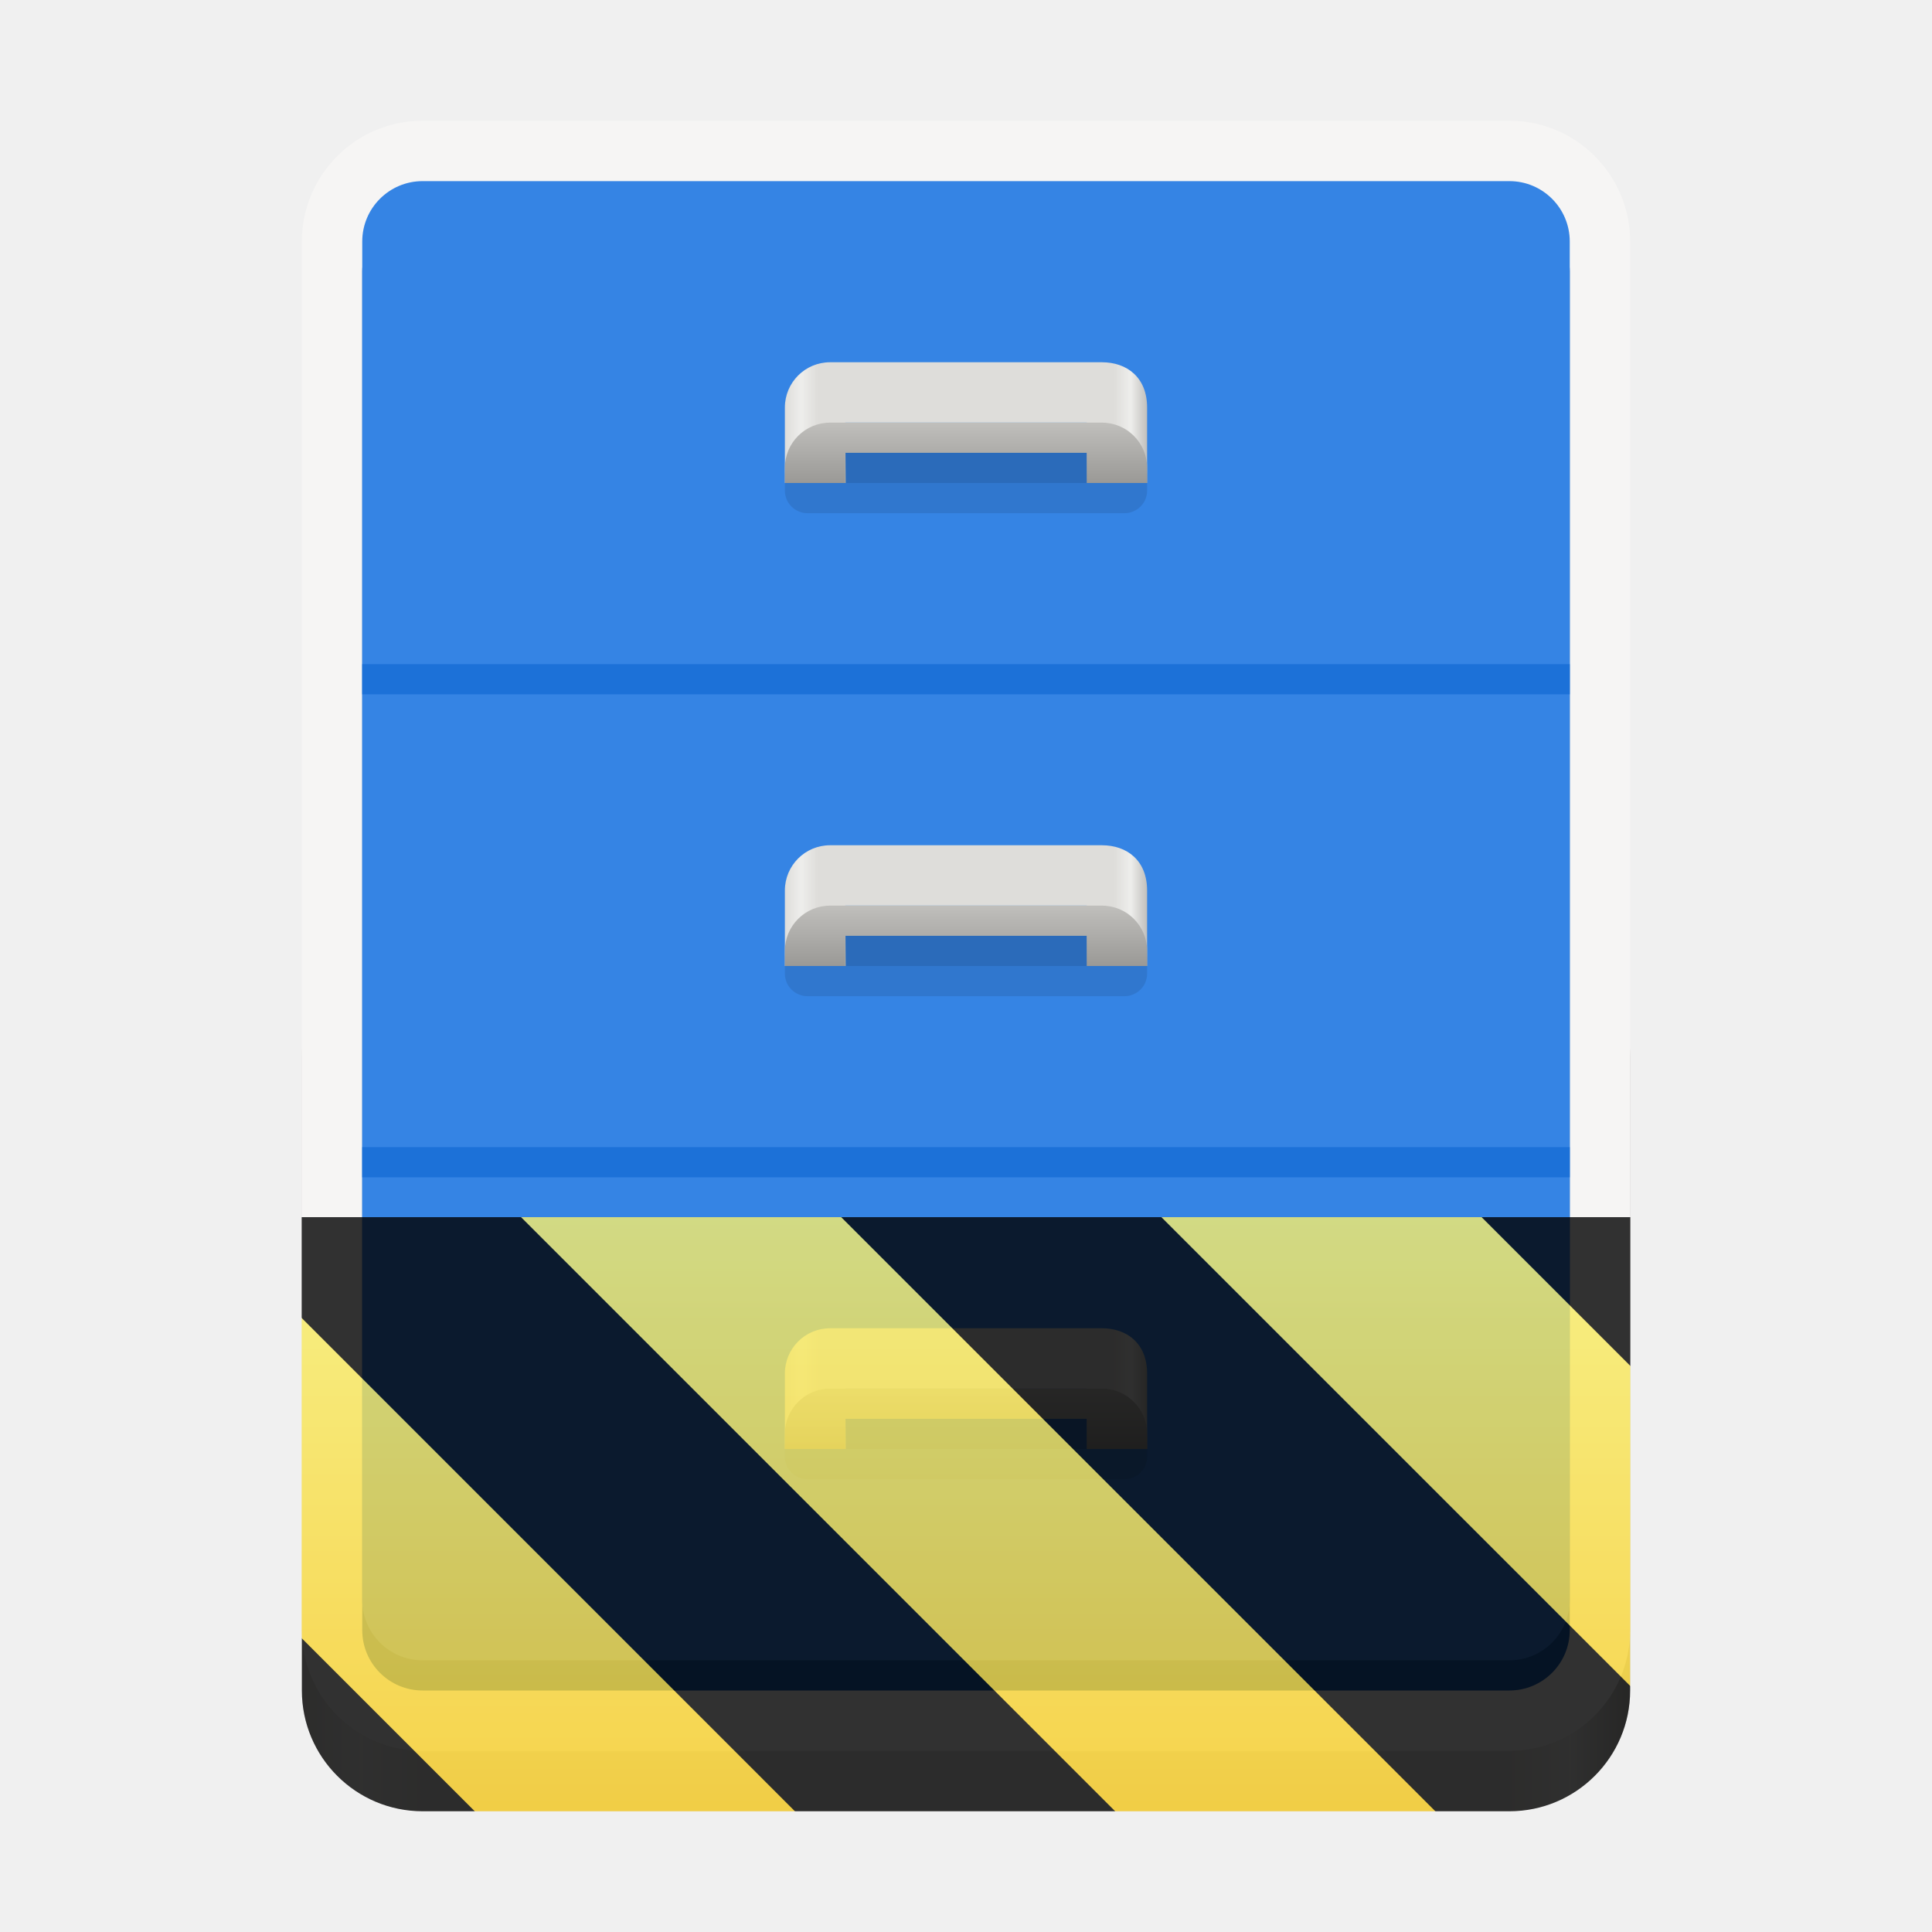
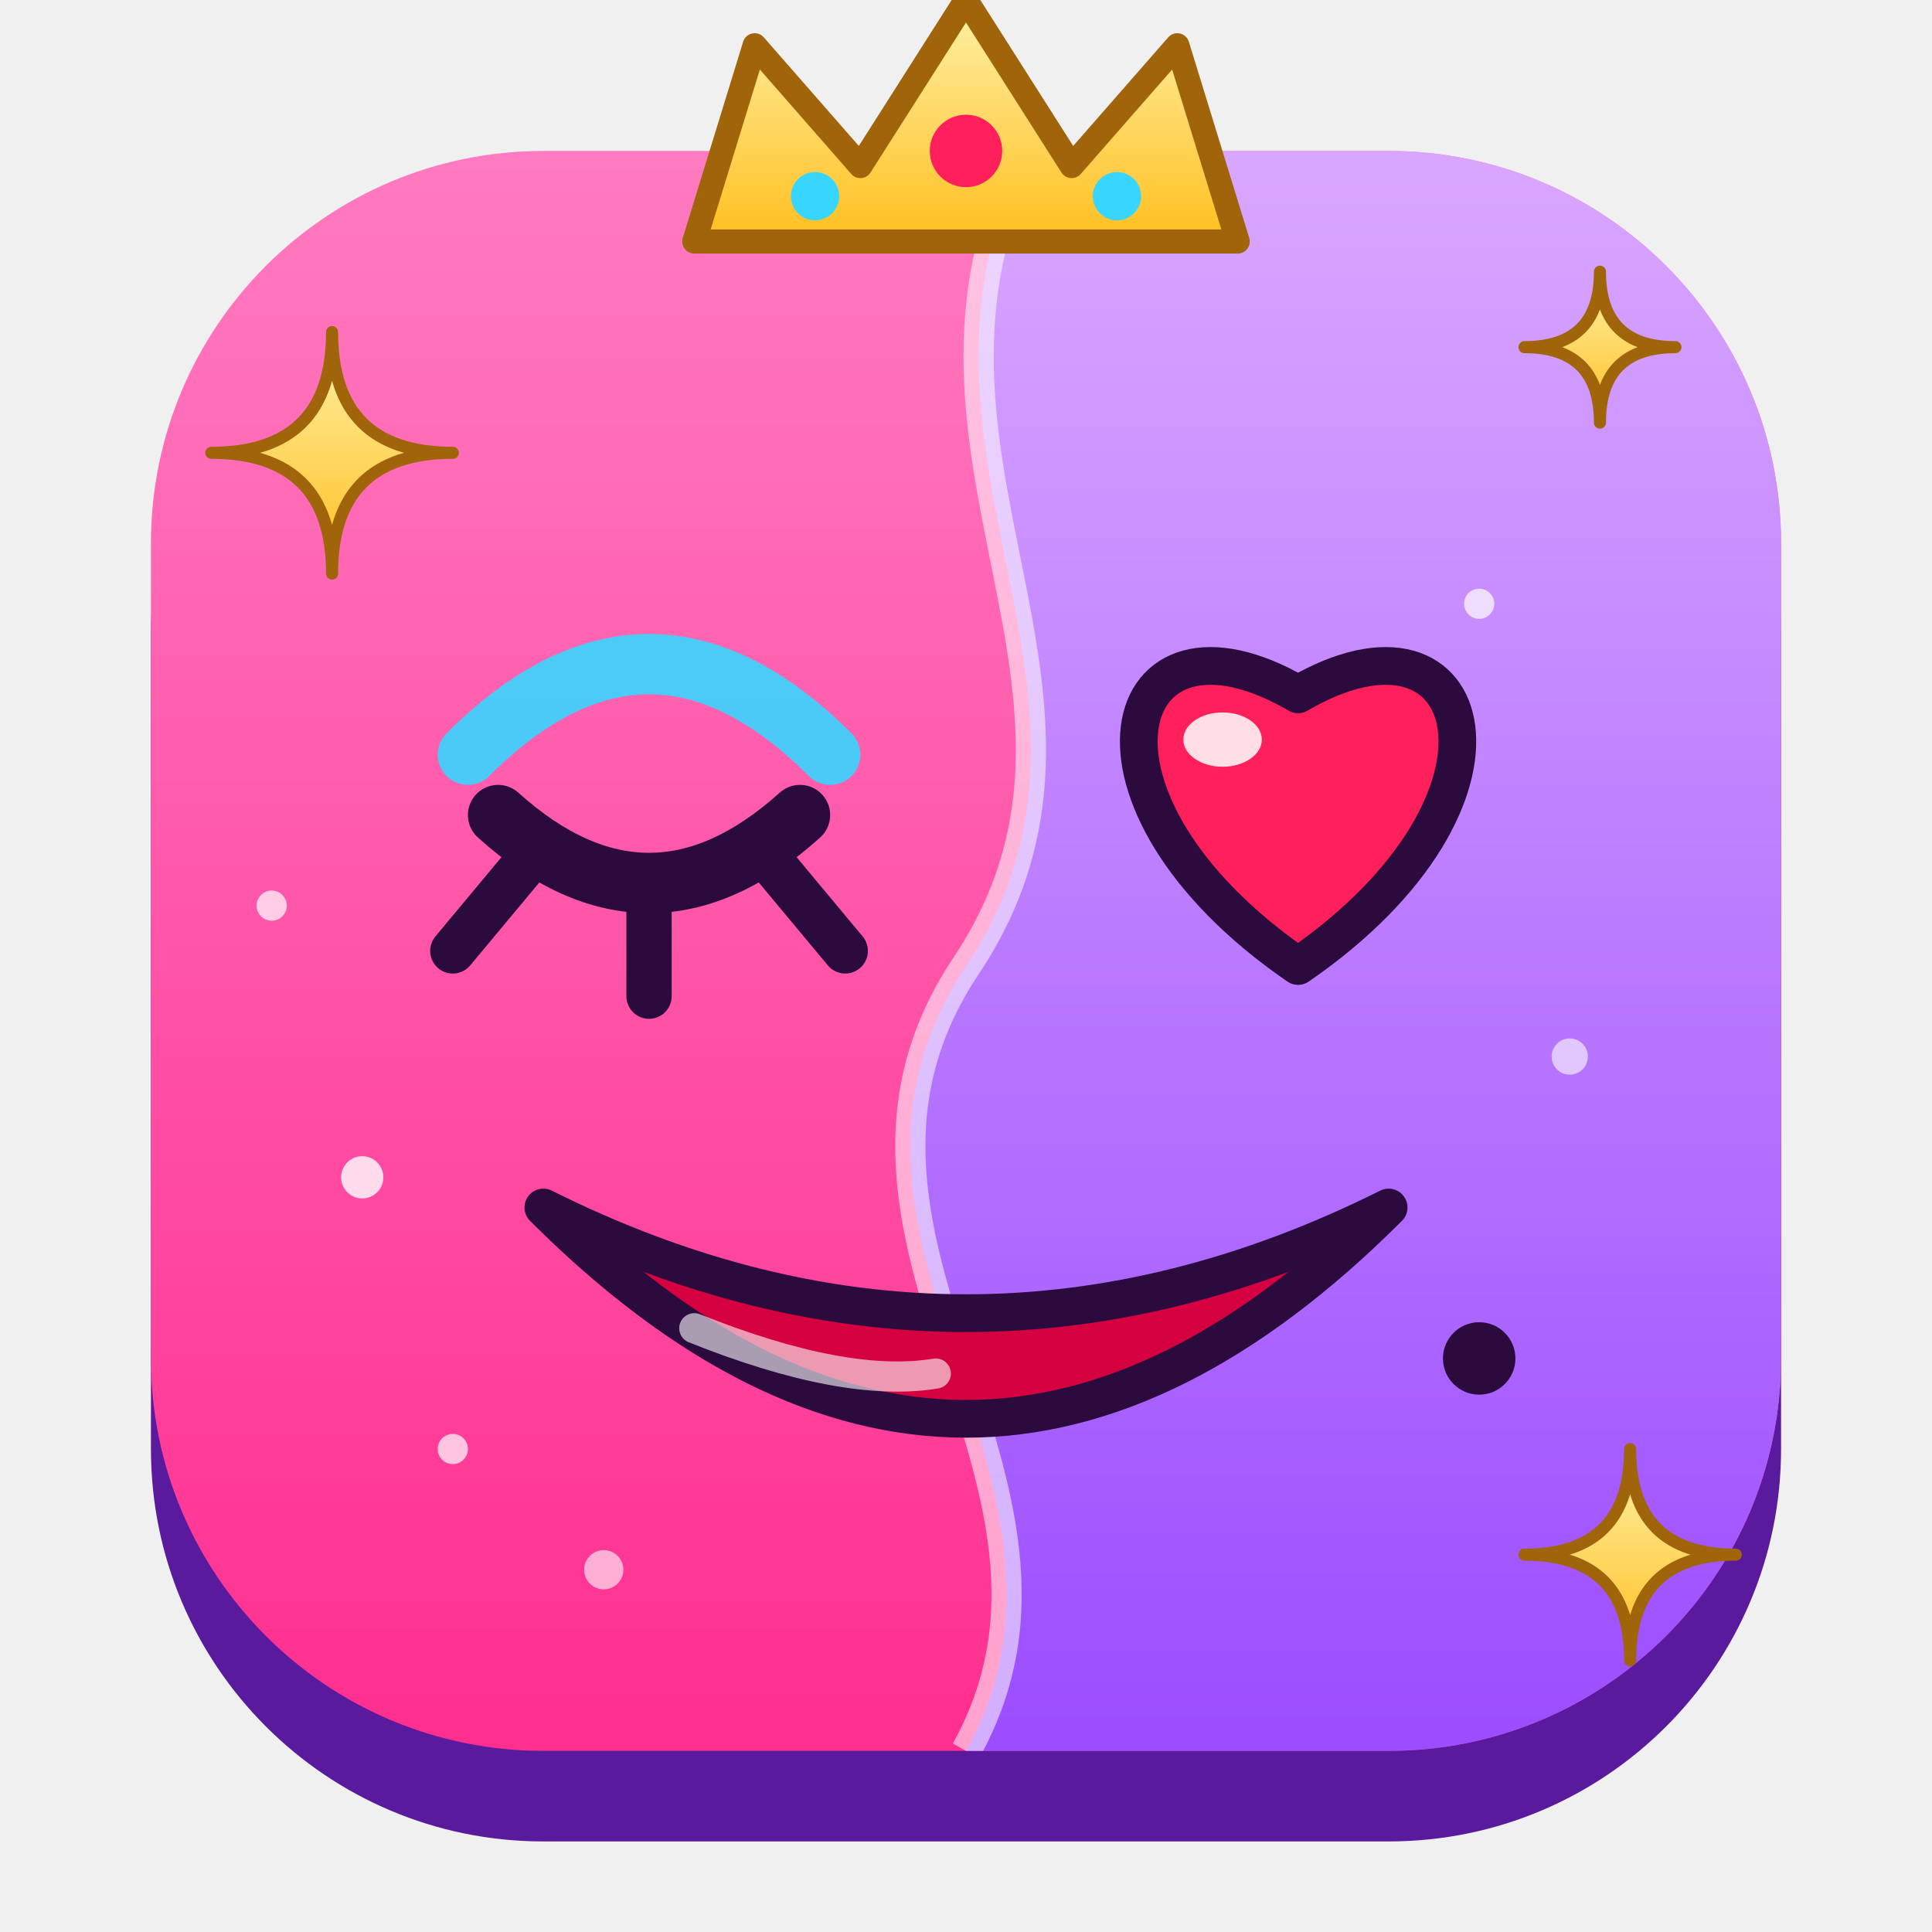
- <svg xmlns="http://www.w3.org/2000/svg" xmlns:xlink="http://www.w3.org/1999/xlink" width="128" height="128">
+ <svg xmlns="http://www.w3.org/2000/svg" width="128" height="128" viewBox="0 0 128 128">
  <defs>
-     <clipPath id="g">
-       <path d="M0 0h192v152H0z" />
+     <linearGradient id="left" x1="0" y1="0" x2="0" y2="1">
+       <stop offset="0" stop-color="#ff7ac0" />
+       <stop offset="1" stop-color="#ff2f8f" />
+     </linearGradient>
+     <linearGradient id="right" x1="0" y1="0" x2="0" y2="1">
+       <stop offset="0" stop-color="#d9a6ff" />
+       <stop offset="1" stop-color="#9b4dff" />
+     </linearGradient>
+     <linearGradient id="gold" x1="0" y1="0" x2="0" y2="1">
+       <stop offset="0" stop-color="#fff1a8" />
+       <stop offset="1" stop-color="#ffbf1f" />
+     </linearGradient>
+     <clipPath id="face">
+       <rect x="10" y="10" width="108" height="106" rx="26" />
    </clipPath>
-     <clipPath id="m">
-       <path d="M0 0h192v152H0z" />
-     </clipPath>
-     <clipPath id="b">
-       <path d="M0 0h192v152H0z" />
-     </clipPath>
-     <clipPath id="K">
-       <path d="M0 0h128v128H0z" />
-     </clipPath>
-     <clipPath id="l">
-       <path d="M0 0h192v152H0z" />
-     </clipPath>
-     <clipPath id="c">
-       <path d="M0 0h192v152H0z" />
-     </clipPath>
-     <clipPath id="k">
-       <path d="M0 0h192v152H0z" />
-     </clipPath>
-     <clipPath id="j">
-       <path d="M0 0h192v152H0z" />
-     </clipPath>
-     <clipPath id="d">
-       <path d="M0 0h192v152H0z" />
-     </clipPath>
-     <clipPath id="i">
-       <path d="M0 0h192v152H0z" />
-     </clipPath>
-     <clipPath id="e">
-       <path d="M0 0h192v152H0z" />
-     </clipPath>
-     <clipPath id="h">
-       <path d="M0 0h192v152H0z" />
-     </clipPath>
-     <clipPath id="f">
-       <path d="M0 0h192v152H0z" />
-     </clipPath>
-     <clipPath id="H">
-       <path d="M0 0h128v128H0z" />
-     </clipPath>
-     <clipPath id="n">
-       <path d="M0 0h128v128H0z" />
-     </clipPath>
-     <clipPath id="M">
-       <path d="M0 0h128v128H0z" />
-     </clipPath>
-     <linearGradient id="v" gradientUnits="userSpaceOnUse" x1="50" y1="238" x2="74" y2="238" gradientTransform="translate(2 -162)">
-       <stop offset="0" stop-color="#deddda" />
-       <stop offset=".045" stop-color="#eeeeec" />
-       <stop offset=".091" stop-color="#deddda" />
-       <stop offset=".909" stop-color="#deddda" />
-       <stop offset=".955" stop-color="#eeeeec" />
-       <stop offset="1" stop-color="#c0bfbc" />
-     </linearGradient>
-     <linearGradient id="aa" gradientUnits="userSpaceOnUse" x1="65" y1="204" x2="65" y2="200" gradientTransform="translate(0 -108)">
-       <stop offset="0" stop-color="#9a9996" />
-       <stop offset="1" stop-color="#c0bfbc" />
-     </linearGradient>
-     <linearGradient id="p" gradientUnits="userSpaceOnUse" x1="50" y1="238" x2="74" y2="238" gradientTransform="translate(2 -194)">
-       <stop offset="0" stop-color="#deddda" />
-       <stop offset=".045" stop-color="#eeeeec" />
-       <stop offset=".091" stop-color="#deddda" />
-       <stop offset=".909" stop-color="#deddda" />
-       <stop offset=".955" stop-color="#eeeeec" />
-       <stop offset="1" stop-color="#c0bfbc" />
-     </linearGradient>
-     <linearGradient id="Q" gradientUnits="userSpaceOnUse" x1="50" y1="238" x2="74" y2="238" gradientTransform="translate(2 -194)">
-       <stop offset="0" stop-color="#deddda" />
-       <stop offset=".045" stop-color="#eeeeec" />
-       <stop offset=".091" stop-color="#deddda" />
-       <stop offset=".909" stop-color="#deddda" />
-       <stop offset=".955" stop-color="#eeeeec" />
-       <stop offset="1" stop-color="#c0bfbc" />
-     </linearGradient>
-     <linearGradient id="Y" gradientUnits="userSpaceOnUse" x1="50" y1="238" x2="74" y2="238" gradientTransform="translate(2 -130)">
-       <stop offset="0" stop-color="#deddda" />
-       <stop offset=".045" stop-color="#eeeeec" />
-       <stop offset=".091" stop-color="#deddda" />
-       <stop offset=".909" stop-color="#deddda" />
-       <stop offset=".955" stop-color="#eeeeec" />
-       <stop offset="1" stop-color="#c0bfbc" />
-     </linearGradient>
-     <linearGradient id="s" gradientUnits="userSpaceOnUse" x1="65" y1="204" x2="65" y2="200" gradientTransform="translate(0 -172)">
-       <stop offset="0" stop-color="#9a9996" />
-       <stop offset="1" stop-color="#c0bfbc" />
-     </linearGradient>
-     <linearGradient id="W" gradientUnits="userSpaceOnUse" x1="65" y1="204" x2="65" y2="200" gradientTransform="translate(0 -140)">
-       <stop offset="0" stop-color="#9a9996" />
-       <stop offset="1" stop-color="#c0bfbc" />
-     </linearGradient>
-     <linearGradient id="o" gradientUnits="userSpaceOnUse" x1="20" y1="238" x2="108" y2="238" gradientTransform="translate(0 -172)">
-       <stop offset="0" stop-color="#deddda" />
-       <stop offset=".045" stop-color="#eeeeec" />
-       <stop offset=".091" stop-color="#deddda" />
-       <stop offset=".909" stop-color="#deddda" />
-       <stop offset=".955" stop-color="#eeeeec" />
-       <stop offset="1" stop-color="#c0bfbc" />
-     </linearGradient>
-     <linearGradient id="U" gradientUnits="userSpaceOnUse" x1="50" y1="238" x2="74" y2="238" gradientTransform="translate(2 -162)">
-       <stop offset="0" stop-color="#deddda" />
-       <stop offset=".045" stop-color="#eeeeec" />
-       <stop offset=".091" stop-color="#deddda" />
-       <stop offset=".909" stop-color="#deddda" />
-       <stop offset=".955" stop-color="#eeeeec" />
-       <stop offset="1" stop-color="#c0bfbc" />
-     </linearGradient>
-     <linearGradient id="y" gradientUnits="userSpaceOnUse" x1="65" y1="204" x2="65" y2="200" gradientTransform="translate(0 -140)">
-       <stop offset="0" stop-color="#9a9996" />
-       <stop offset="1" stop-color="#c0bfbc" />
-     </linearGradient>
-     <linearGradient id="L" gradientUnits="userSpaceOnUse" x1="300" y1="235" x2="428" y2="235" gradientTransform="matrix(0 .37 -.98462 0 295.385 -30.36)">
-       <stop offset="0" stop-color="#f9f06b" />
-       <stop offset="1" stop-color="#f5c211" />
-     </linearGradient>
-     <linearGradient id="B" gradientUnits="userSpaceOnUse" x1="50" y1="238" x2="74" y2="238" gradientTransform="translate(2 -130)">
-       <stop offset="0" stop-color="#deddda" />
-       <stop offset=".045" stop-color="#eeeeec" />
-       <stop offset=".091" stop-color="#deddda" />
-       <stop offset=".909" stop-color="#deddda" />
-       <stop offset=".955" stop-color="#eeeeec" />
-       <stop offset="1" stop-color="#c0bfbc" />
-     </linearGradient>
-     <linearGradient id="S" gradientUnits="userSpaceOnUse" x1="65" y1="204" x2="65" y2="200" gradientTransform="translate(0 -172)">
-       <stop offset="0" stop-color="#9a9996" />
-       <stop offset="1" stop-color="#c0bfbc" />
-     </linearGradient>
-     <linearGradient id="E" gradientUnits="userSpaceOnUse" x1="65" y1="204" x2="65" y2="200" gradientTransform="translate(0 -108)">
-       <stop offset="0" stop-color="#9a9996" />
-       <stop offset="1" stop-color="#c0bfbc" />
-     </linearGradient>
-     <linearGradient id="P" gradientUnits="userSpaceOnUse" x1="20" y1="238" x2="108" y2="238" gradientTransform="translate(0 -172)">
-       <stop offset="0" stop-color="#deddda" />
-       <stop offset=".045" stop-color="#eeeeec" />
-       <stop offset=".091" stop-color="#deddda" />
-       <stop offset=".909" stop-color="#deddda" />
-       <stop offset=".955" stop-color="#eeeeec" />
-       <stop offset="1" stop-color="#c0bfbc" />
-     </linearGradient>
-     <mask id="u">
-       <g filter="url(#a)">
-         <path fill-opacity=".1" d="M0 0h128v128H0z" />
-       </g>
-     </mask>
-     <mask id="r">
-       <g filter="url(#a)">
-         <path fill-opacity=".1" d="M0 0h128v128H0z" />
-       </g>
-     </mask>
-     <mask id="ab">
-       <g filter="url(#a)">
-         <path fill-opacity=".1" d="M0 0h128v128H0z" />
-       </g>
-     </mask>
-     <mask id="x">
-       <g filter="url(#a)">
-         <path fill-opacity=".1" d="M0 0h128v128H0z" />
-       </g>
-     </mask>
-     <mask id="X">
-       <g filter="url(#a)">
-         <path fill-opacity=".1" d="M0 0h128v128H0z" />
-       </g>
-     </mask>
-     <mask id="T">
-       <g filter="url(#a)">
-         <path fill-opacity=".1" d="M0 0h128v128H0z" />
-       </g>
-     </mask>
-     <mask id="A">
-       <g filter="url(#a)">
-         <path fill-opacity=".1" d="M0 0h128v128H0z" />
-       </g>
-     </mask>
-     <mask id="ad">
-       <use xlink:href="#J" />
-     </mask>
-     <mask id="V">
-       <g filter="url(#a)">
-         <path fill-opacity=".1" d="M0 0h128v128H0z" />
-       </g>
-     </mask>
-     <mask id="D">
-       <g filter="url(#a)">
-         <path fill-opacity=".1" d="M0 0h128v128H0z" />
-       </g>
-     </mask>
-     <mask id="Z">
-       <g filter="url(#a)">
-         <path fill-opacity=".1" d="M0 0h128v128H0z" />
-       </g>
-     </mask>
-     <mask id="R">
-       <g filter="url(#a)">
-         <path fill-opacity=".1" d="M0 0h128v128H0z" />
-       </g>
-     </mask>
-     <mask id="G">
-       <g filter="url(#a)">
-         <path fill-opacity=".1" d="M0 0h128v128H0z" />
-       </g>
-     </mask>
-     <mask id="O">
-       <g filter="url(#a)">
-         <path fill-opacity=".8" d="M0 0h128v128H0z" />
-       </g>
-     </mask>
-     <g id="w" clip-path="url(#d)">
-       <path d="M61.5 78h21a1.5 1.5 0 011.5 1.5v1a1.5 1.5 0 01-1.5 1.5h-21a1.5 1.5 0 01-1.5-1.5v-1a1.5 1.5 0 011.5-1.5zm0 0" />
+   </defs>
+   <rect x="10" y="16" width="108" height="106" rx="26" fill="#5a1a9e" />
+   <g clip-path="url(#face)">
+     <rect x="10" y="10" width="108" height="106" fill="url(#left)" />
+     <path d="M68 10 C58 30 76 46 64 64 C52 82 74 98 64 116 L118 116 L118 10 Z" fill="url(#right)" />
+     <path d="M68 10 C58 30 76 46 64 64 C52 82 74 98 64 116" fill="none" stroke="#ffffff" stroke-opacity="0.55" stroke-width="2" />
+     <g fill="#ffffff">
+       <circle cx="24" cy="78" r="1.4" opacity="0.8" />
+       <circle cx="30" cy="96" r="1" opacity="0.7" />
+       <circle cx="40" cy="104" r="1.3" opacity="0.6" />
+       <circle cx="18" cy="60" r="1" opacity="0.7" />
+       <circle cx="104" cy="70" r="1.2" opacity="0.6" />
+       <circle cx="98" cy="40" r="1" opacity="0.7" />
    </g>
-     <g id="F" clip-path="url(#g)">
-       <path d="M64 110h16v2H64zm0 0" />
-     </g>
-     <g id="C" clip-path="url(#f)">
-       <path d="M61.5 110h21a1.5 1.5 0 011.5 1.5v1a1.5 1.5 0 01-1.5 1.5h-21a1.5 1.5 0 01-1.5-1.5v-1a1.5 1.5 0 011.5-1.5zm0 0" />
-     </g>
-     <g id="J" clip-path="url(#H)" filter="url(#a)">
-       <use xlink:href="#I" />
-     </g>
-     <g id="z" clip-path="url(#e)">
-       <path d="M64 78h16v2H64zm0 0" />
-     </g>
-     <g id="I" clip-path="url(#n)">
-       <path d="M28 62h72a8 8 0 018 8v42a8 8 0 01-8 8H28a8 8 0 01-8-8V70a8 8 0 018-8zm0 0" fill="url(#o)" />
-       <path d="M28 8h72a8 8 0 018 8v92a8 8 0 01-8 8H28a8 8 0 01-8-8V16a8 8 0 018-8zm0 0" fill="#f6f5f4" />
-       <path d="M28 14h72c2.21 0 4 1.79 4 4v90c0 2.21-1.79 4-4 4H28c-2.21 0-4-1.79-4-4V18c0-2.21 1.79-4 4-4zm0 0" fill="#1a5fb4" />
-       <path d="M28 12h72c2.21 0 4 1.79 4 4v90c0 2.21-1.79 4-4 4H28c-2.21 0-4-1.79-4-4V16c0-2.21 1.79-4 4-4zm0 0" fill="#3584e4" />
-       <path d="M24 44h80v2H24zm0 0M24 76h80v2H24zm0 0" fill="#1c71d8" />
-       <path d="M55 24h18c1.66 0 3 1 3 3v5h-3.969L72 28H56l.031 4H52v-5c0-1.66 1.34-3 3-3zm0 0" fill="url(#p)" />
-       <use xlink:href="#q" transform="translate(-8 -16)" mask="url(#r)" />
-       <path d="M55 28c-1.66 0-3 1.34-3 3v1h4v-2h16v2h4v-1c0-1.66-1.34-3-3-3zm0 0" fill="url(#s)" />
-       <use xlink:href="#t" transform="translate(-8 -16)" mask="url(#u)" />
-       <path d="M55 56h18c1.66 0 3 1 3 3v5h-3.969L72 60H56l.031 4H52v-5c0-1.66 1.34-3 3-3zm0 0" fill="url(#v)" />
-       <use xlink:href="#w" transform="translate(-8 -16)" mask="url(#x)" />
-       <path d="M55 60c-1.66 0-3 1.34-3 3v1h4v-2h16v2h4v-1c0-1.66-1.34-3-3-3zm0 0" fill="url(#y)" />
-       <use xlink:href="#z" transform="translate(-8 -16)" mask="url(#A)" />
-       <path d="M55 88h18c1.66 0 3 1 3 3v5h-3.969L72 92H56l.031 4H52v-5c0-1.66 1.34-3 3-3zm0 0" fill="url(#B)" />
-       <use xlink:href="#C" transform="translate(-8 -16)" mask="url(#D)" />
-       <path d="M55 92c-1.66 0-3 1.34-3 3v1h4v-2h16v2h4v-1c0-1.66-1.34-3-3-3zm0 0" fill="url(#E)" />
-       <use xlink:href="#F" transform="translate(-8 -16)" mask="url(#G)" />
-     </g>
-     <g id="t" clip-path="url(#c)">
-       <path d="M64 46h16v2H64zm0 0" />
-     </g>
-     <g id="q" clip-path="url(#b)">
-       <path d="M61.5 46h21a1.5 1.5 0 011.5 1.5v1a1.5 1.5 0 01-1.5 1.5h-21a1.5 1.5 0 01-1.5-1.5v-1a1.5 1.5 0 011.5-1.5zm0 0" />
-     </g>
-     <g id="N" clip-path="url(#K)">
-       <path d="M128 80.64V128H0V80.64zm0 0" fill="url(#L)" />
-       <path d="M13.309 80.64L60.664 128H81.88l-47.36-47.36zm42.421 0L103.094 128h21.215L76.945 80.64zm42.43 0L128 110.48V89.27l-8.629-8.63zM0 88.548v21.215L18.238 128h21.215zm0 0" />
-     </g>
-     <g id="ac" clip-path="url(#M)">
-       <use xlink:href="#N" mask="url(#O)" />
-     </g>
-     <filter id="a" filterUnits="objectBoundingBox" x="0%" y="0%" width="100%" height="100%">
-       <feColorMatrix in="SourceGraphic" values="0 0 0 0 1 0 0 0 0 1 0 0 0 0 1 0 0 0 1 0" />
-     </filter>
-   </defs>
-   <path d="M28 62h72a8 8 0 018 8v42a8 8 0 01-8 8H28a8 8 0 01-8-8V70a8 8 0 018-8zm0 0" fill="url(#P)" />
-   <path d="M28 8h72a8 8 0 018 8v92a8 8 0 01-8 8H28a8 8 0 01-8-8V16a8 8 0 018-8zm0 0" fill="#f6f5f4" />
-   <path d="M28 14h72c2.21 0 4 1.79 4 4v90c0 2.21-1.79 4-4 4H28c-2.21 0-4-1.79-4-4V18c0-2.21 1.79-4 4-4zm0 0" fill="#1a5fb4" />
-   <path d="M28 12h72c2.21 0 4 1.79 4 4v90c0 2.21-1.79 4-4 4H28c-2.21 0-4-1.79-4-4V16c0-2.21 1.79-4 4-4zm0 0" fill="#3584e4" />
-   <path d="M24 44h80v2H24zm0 0M24 76h80v2H24zm0 0" fill="#1c71d8" />
-   <path d="M55 24h18c1.66 0 3 1 3 3v5h-3.969L72 28H56l.031 4H52v-5c0-1.66 1.34-3 3-3zm0 0" fill="url(#Q)" />
-   <use xlink:href="#q" transform="translate(-8 -16)" mask="url(#R)" />
-   <path d="M55 28c-1.66 0-3 1.34-3 3v1h4v-2h16v2h4v-1c0-1.66-1.34-3-3-3zm0 0" fill="url(#S)" />
-   <use xlink:href="#t" transform="translate(-8 -16)" mask="url(#T)" />
-   <path d="M55 56h18c1.66 0 3 1 3 3v5h-3.969L72 60H56l.031 4H52v-5c0-1.66 1.34-3 3-3zm0 0" fill="url(#U)" />
-   <use xlink:href="#w" transform="translate(-8 -16)" mask="url(#V)" />
-   <path d="M55 60c-1.66 0-3 1.34-3 3v1h4v-2h16v2h4v-1c0-1.66-1.34-3-3-3zm0 0" fill="url(#W)" />
-   <use xlink:href="#z" transform="translate(-8 -16)" mask="url(#X)" />
-   <path d="M55 88h18c1.66 0 3 1 3 3v5h-3.969L72 92H56l.031 4H52v-5c0-1.66 1.34-3 3-3zm0 0" fill="url(#Y)" />
-   <use xlink:href="#C" transform="translate(-8 -16)" mask="url(#Z)" />
-   <path d="M55 92c-1.66 0-3 1.34-3 3v1h4v-2h16v2h4v-1c0-1.66-1.34-3-3-3zm0 0" fill="url(#aa)" />
-   <use xlink:href="#F" transform="translate(-8 -16)" mask="url(#ab)" />
-   <use xlink:href="#ac" mask="url(#ad)" />
+   </g>
+   <path d="M31 50 Q43 38 55 50" fill="none" stroke="#38d6ff" stroke-width="4" stroke-linecap="round" opacity="0.9" />
+   <path d="M33 54 Q43 63 53 54" fill="none" stroke="#2b0a3d" stroke-width="4" stroke-linecap="round" />
+   <g stroke="#2b0a3d" stroke-width="3" stroke-linecap="round">
+     <path d="M35 57 L30 63" />
+     <path d="M43 59.5 L43 66" />
+     <path d="M51 57 L56 63" />
+   </g>
+   <path d="M86 64 C70 53 74 39 86 46 C98 39 102 53 86 64 Z" fill="#ff1f5a" stroke="#2b0a3d" stroke-width="2.5" stroke-linejoin="round" />
+   <ellipse cx="81" cy="49" rx="2.6" ry="1.8" fill="#ffffff" opacity="0.85" />
+   <path d="M36 80 Q64 108 92 80 Q64 94 36 80 Z" fill="#d4003f" stroke="#2b0a3d" stroke-width="2.5" stroke-linejoin="round" />
+   <path d="M46 88 Q56 92 62 91" fill="none" stroke="#ffffff" stroke-width="2" stroke-linecap="round" opacity="0.6" />
+   <circle cx="98" cy="90" r="2.4" fill="#2b0a3d" />
+   <path d="M46 16 L50 3 L57 11 L64 0 L71 11 L78 3 L82 16 Z" fill="url(#gold)" stroke="#a0640a" stroke-width="1.6" stroke-linejoin="round" />
+   <circle cx="64" cy="10" r="2.4" fill="#ff1f5a" />
+   <circle cx="54" cy="13" r="1.6" fill="#38d6ff" />
+   <circle cx="74" cy="13" r="1.6" fill="#38d6ff" />
+   <g fill="url(#gold)" stroke="#a0640a" stroke-width="0.8" stroke-linejoin="round">
+     <path d="M22 22 Q22 30 30 30 Q22 30 22 38 Q22 30 14 30 Q22 30 22 22 Z" />
+     <path d="M108 96 Q108 103 115 103 Q108 103 108 110 Q108 103 101 103 Q108 103 108 96 Z" />
+     <path d="M106 18 Q106 23 111 23 Q106 23 106 28 Q106 23 101 23 Q106 23 106 18 Z" />
+   </g>
</svg>
